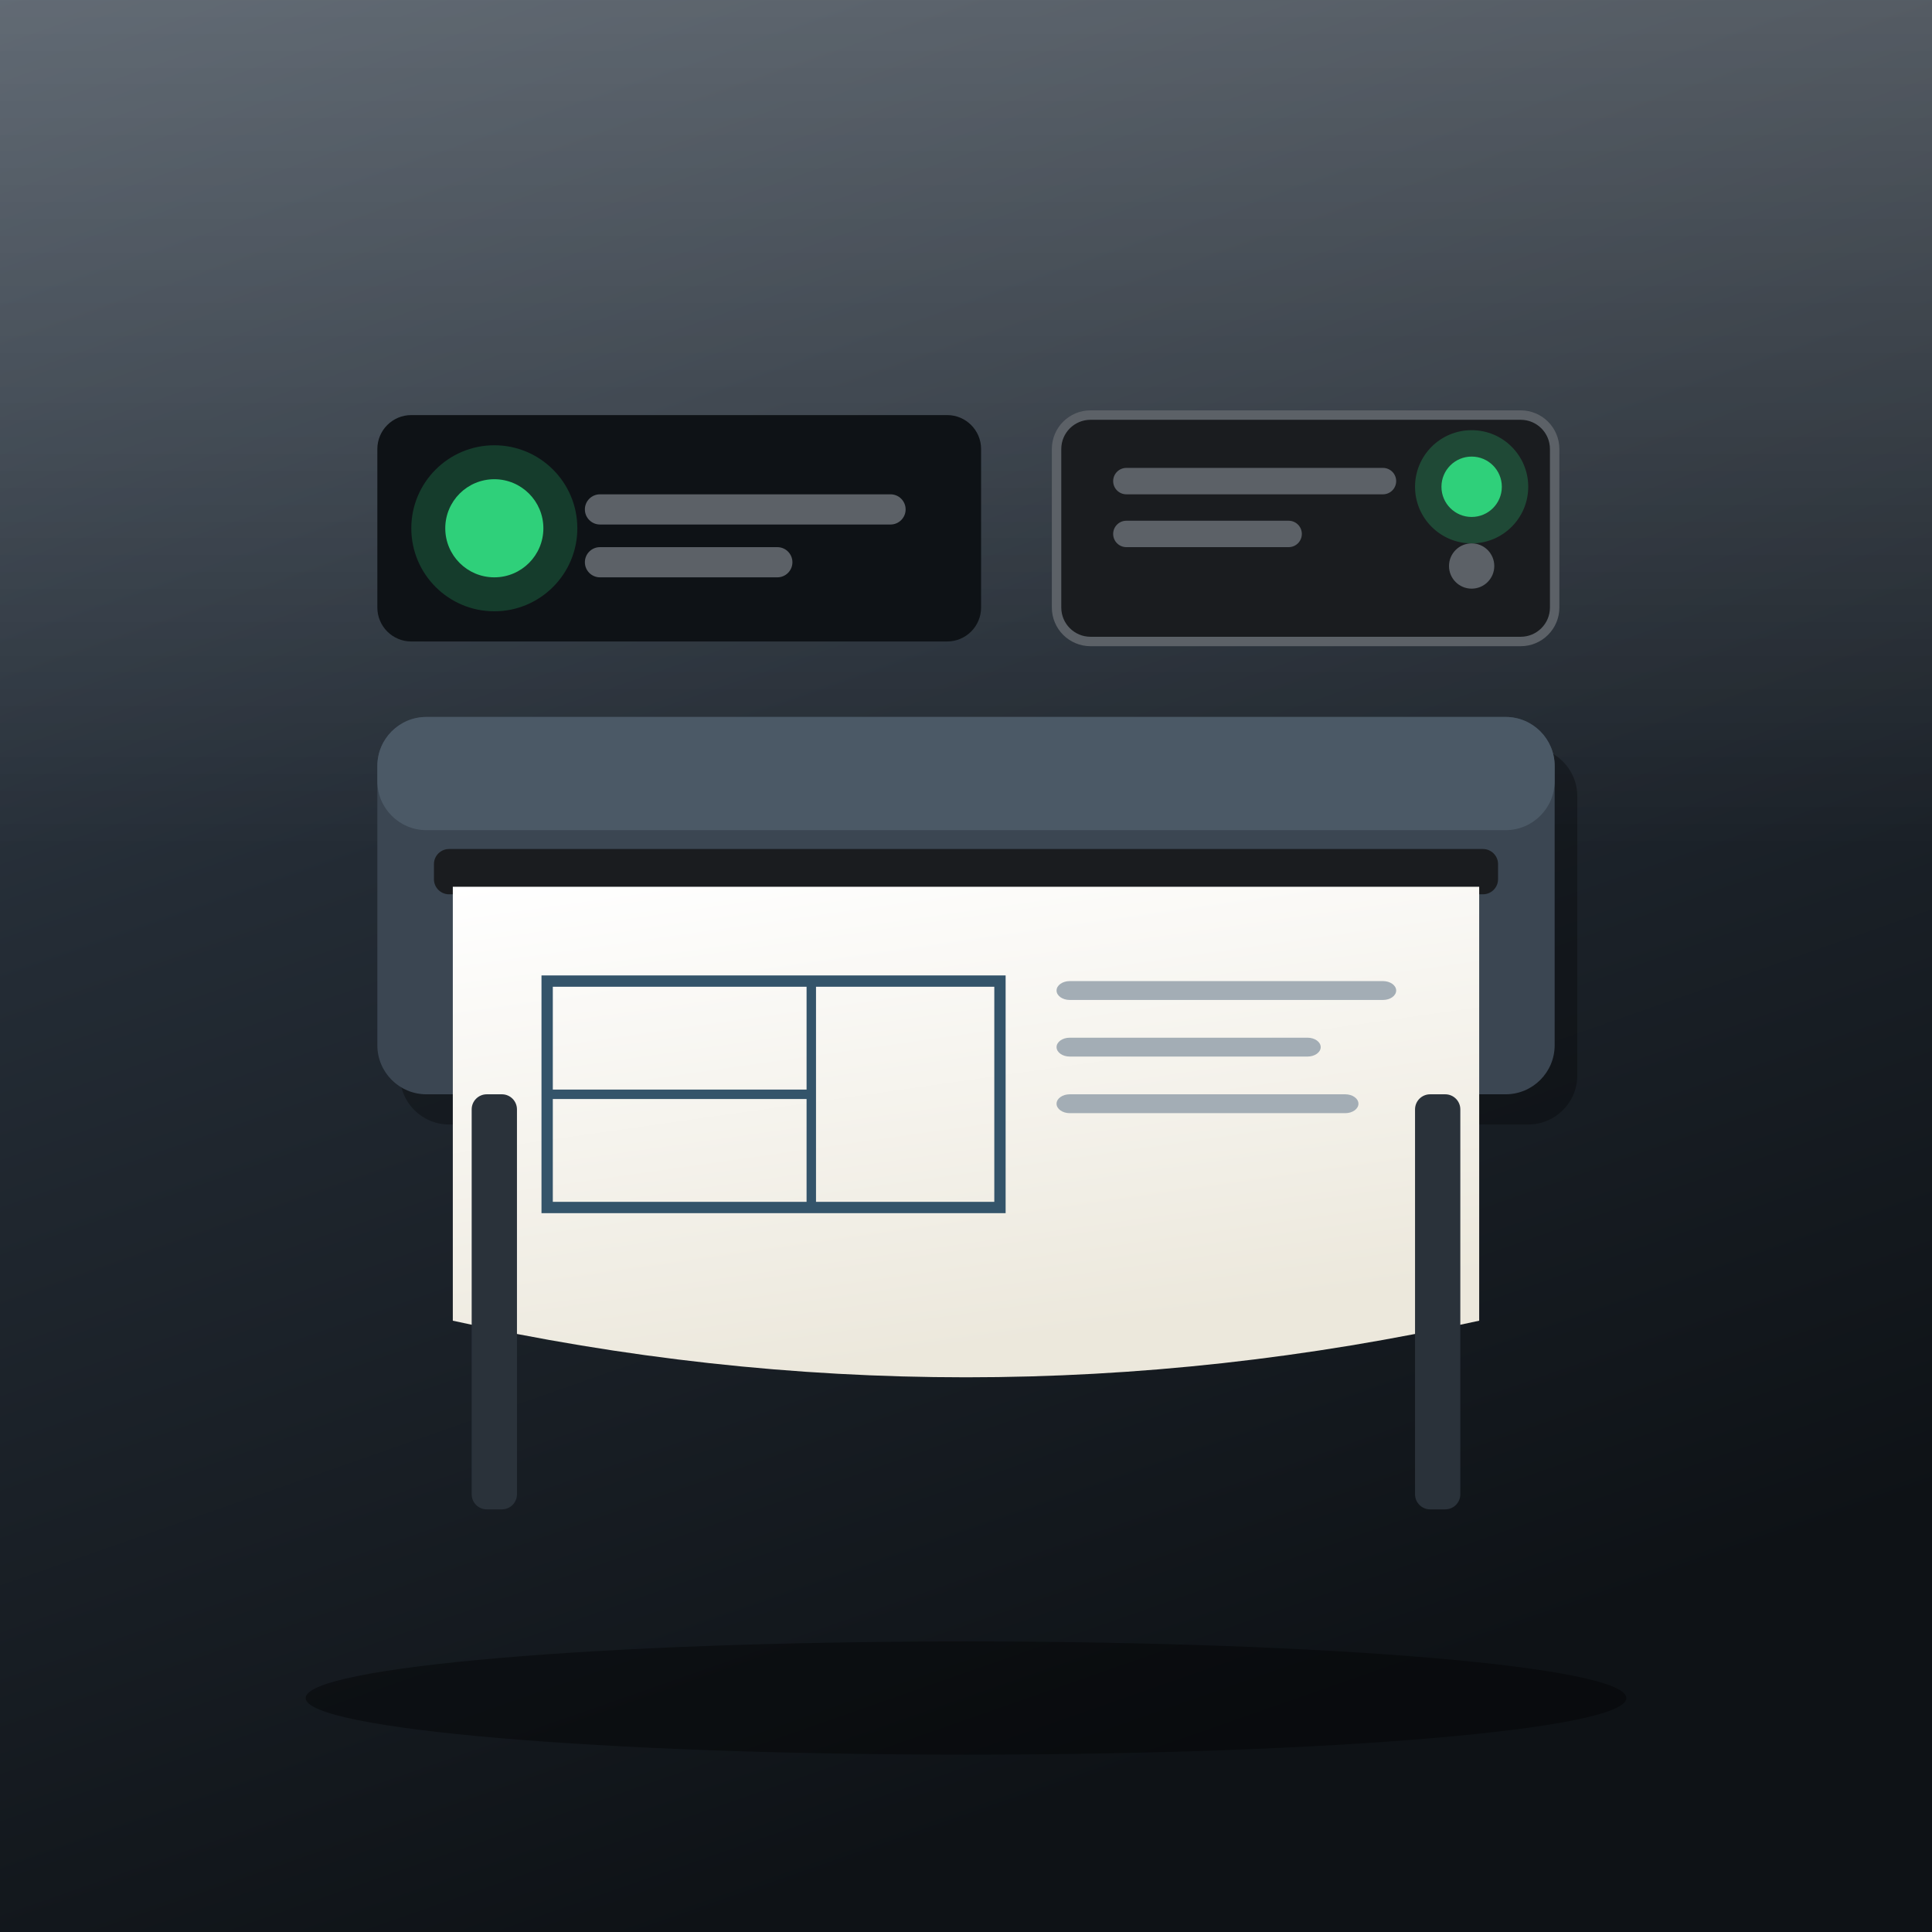
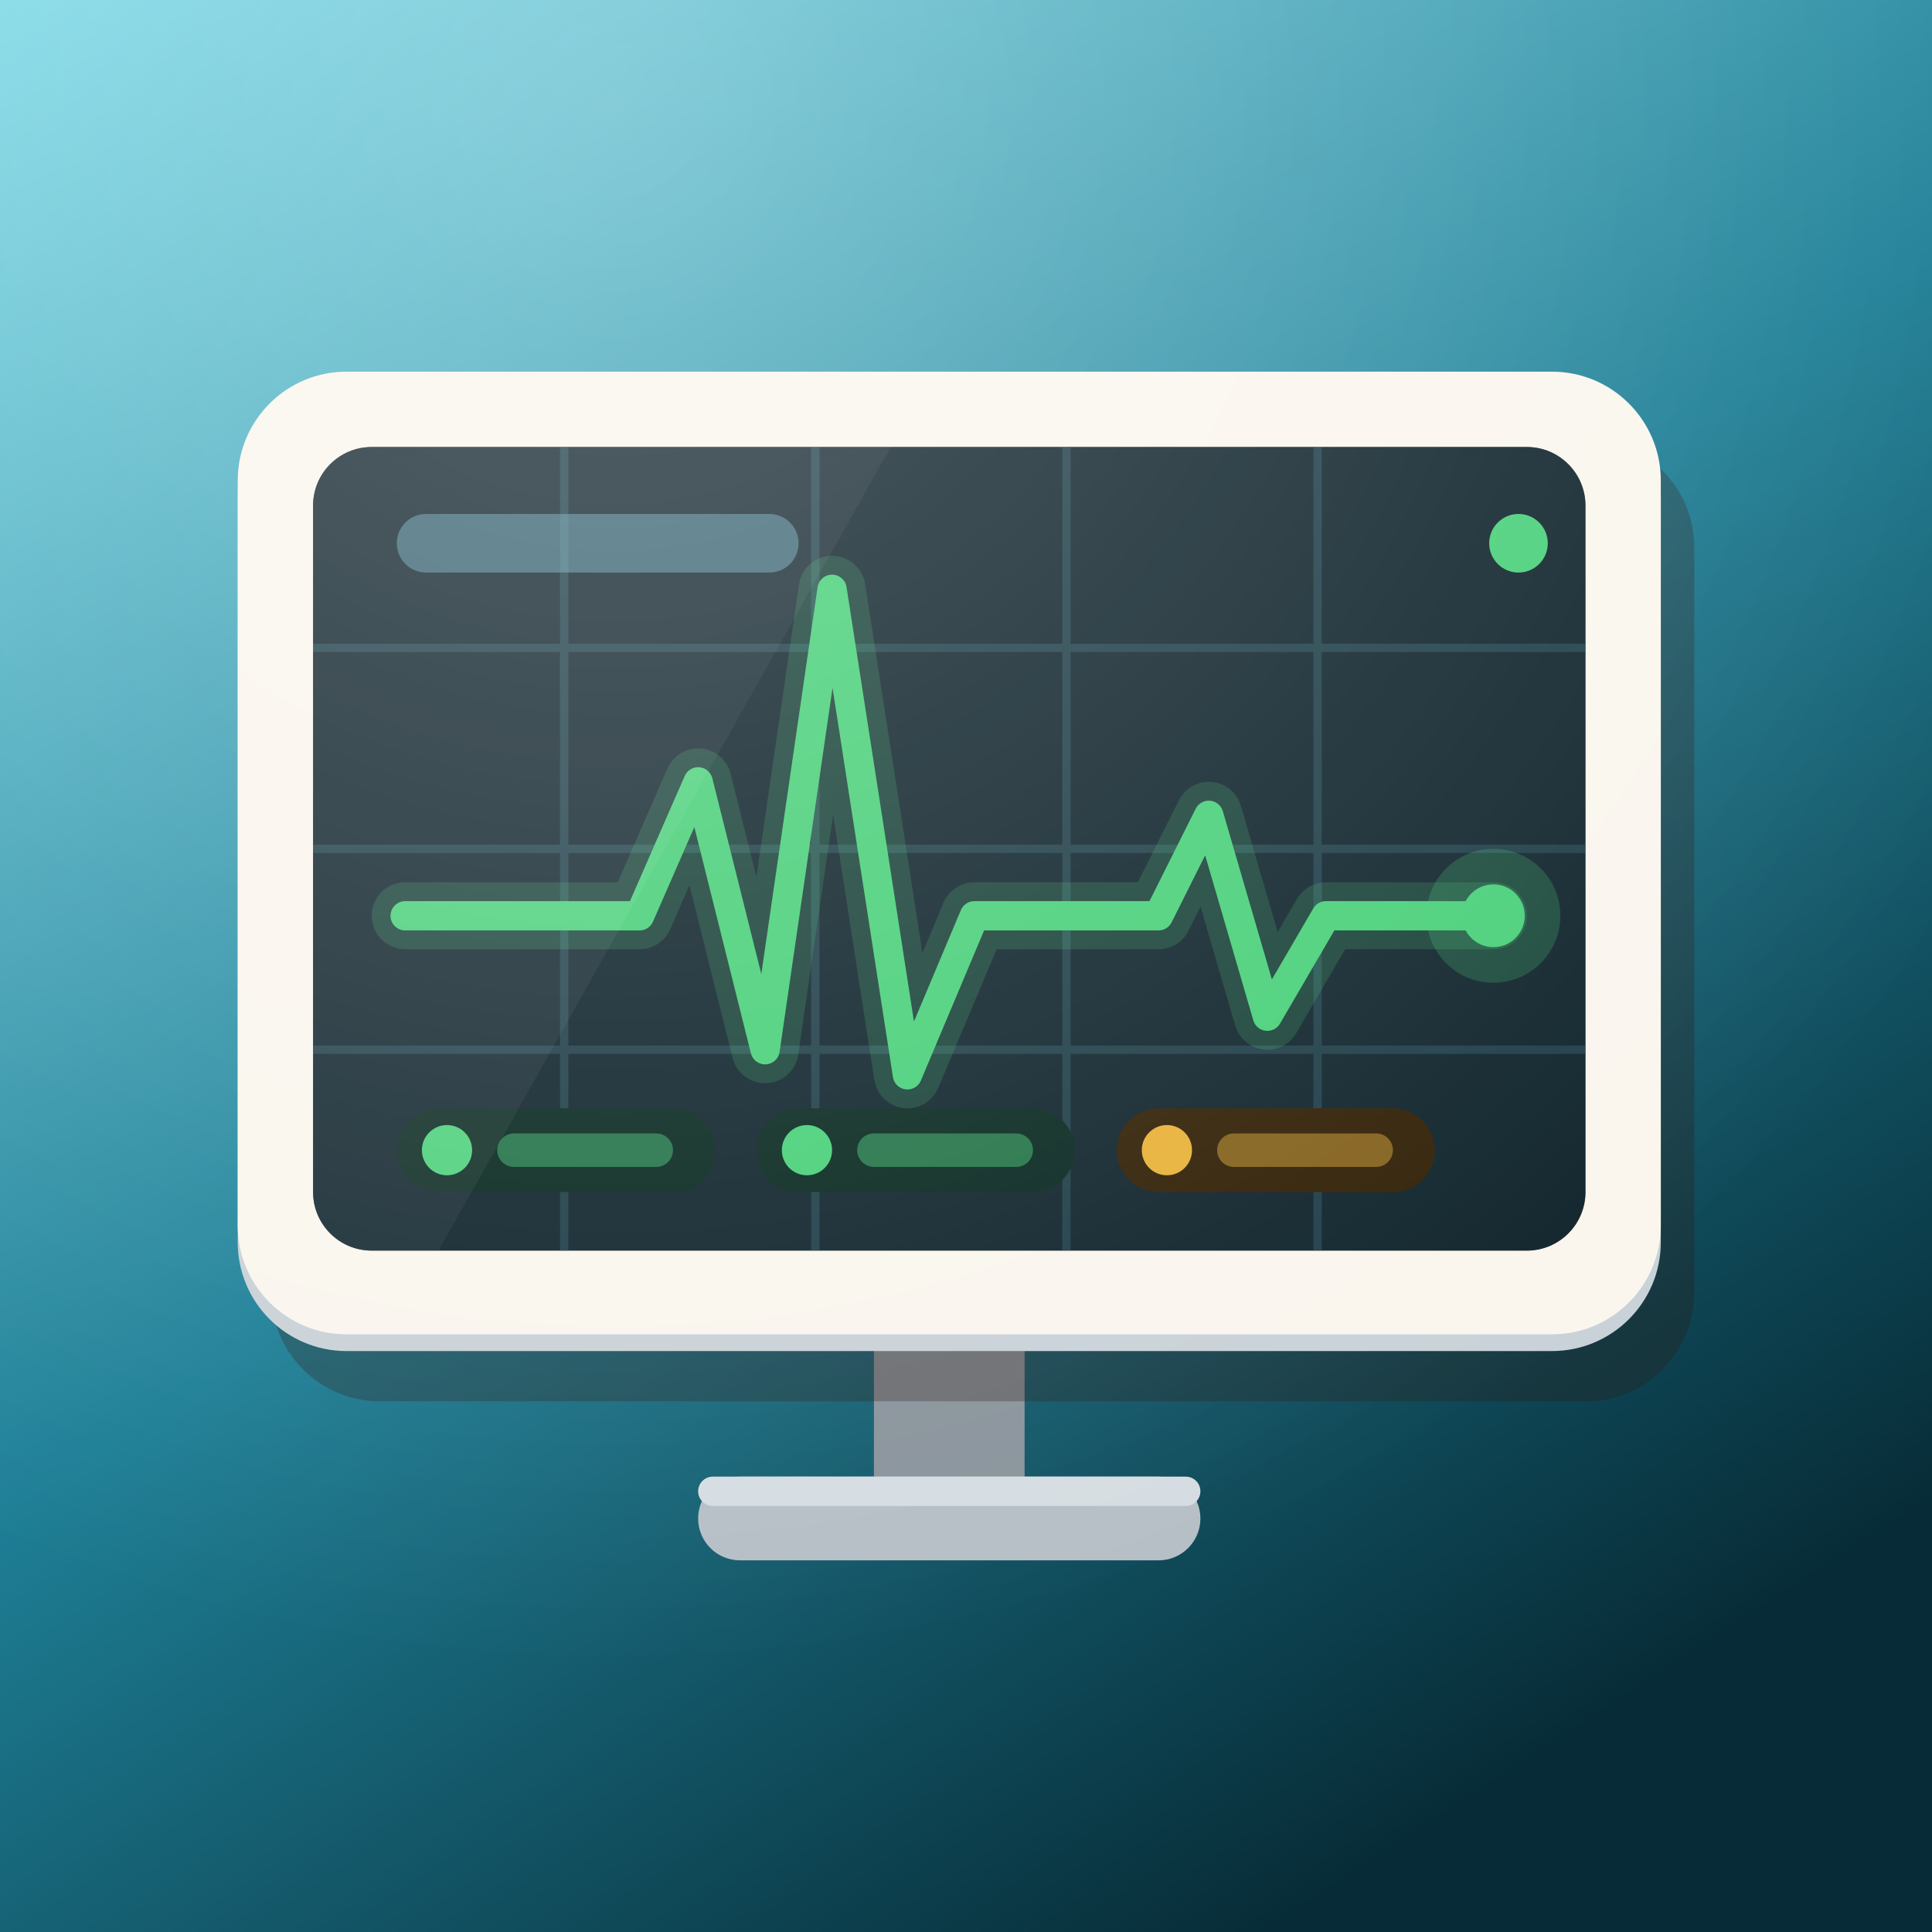
- <svg xmlns="http://www.w3.org/2000/svg" viewBox="0 0 1024 1024" width="100%" height="100%">
+ <svg xmlns="http://www.w3.org/2000/svg" viewBox="0 0 1024 1024" width="100%" height="100%" preserveAspectRatio="xMidYMid meet">
  <defs>
-     <linearGradient id="tile" x1="0" y1="0" x2="0.35" y2="1">
-       <stop offset="0%" stop-color="#3b4652" />
-       <stop offset="46%" stop-color="#232b34" />
-       <stop offset="100%" stop-color="#0e1216" />
+     <linearGradient id="git" x1="0" y1="0" x2="0.65" y2="1">
+       <stop offset="0%" stop-color="#79d8e6" />
+       <stop offset="55%" stop-color="#1e7f96" />
+       <stop offset="100%" stop-color="#072c37" />
    </linearGradient>
-     <linearGradient id="glare" x1="0" y1="0" x2="0" y2="1">
-       <stop offset="0%" stop-color="#fff" stop-opacity=".20" />
-       <stop offset="44%" stop-color="#fff" stop-opacity="0" />
-     </linearGradient>
-     <linearGradient id="pap" x1="0" y1="0" x2="0.3" y2="1">
-       <stop offset="0%" stop-color="#ffffff" />
-       <stop offset="100%" stop-color="#ece8dc" />
-     </linearGradient>
-     <linearGradient id="trace" x1="0" y1="0" x2="0.3" y2="1">
-       <stop offset="0%" stop-color="#fbf7ec" />
-       <stop offset="100%" stop-color="#e7dfc9" />
-     </linearGradient>
-     <linearGradient id="brassy" x1="0" y1="0" x2="0" y2="1">
-       <stop offset="0%" stop-color="#e2b86c" />
-       <stop offset="100%" stop-color="#9a6f2c" />
-     </linearGradient>
-     <linearGradient id="steel" x1="0" y1="0" x2="0" y2="1">
-       <stop offset="0%" stop-color="#e3e8ec" />
-       <stop offset="100%" stop-color="#9aa5ad" />
-     </linearGradient>
+     <radialGradient id="glit" cx="32%" cy="6%" r="80%">
+       <stop offset="0%" stop-color="#ffffff" stop-opacity=".26" />
+       <stop offset="100%" stop-color="#ffffff" stop-opacity="0" />
+     </radialGradient>
  </defs>
-   <rect width="1024" height="1024" fill="url(#tile)" />
-   <rect width="1024" height="1024" fill="url(#glare)" />
-   <ellipse cx="512" cy="900" rx="350" ry="30" fill="#000" opacity=".38" />
-   <rect x="200" y="380" width="624" height="200" rx="26" fill="#000" opacity=".3" transform="translate(12 16)" />
-   <rect x="200" y="380" width="624" height="200" rx="26" fill="#3b4652" />
-   <rect x="200" y="380" width="624" height="60" rx="26" fill="#4b5966" />
-   <rect x="230" y="450" width="564" height="24" rx="8" fill="#1a1c1f" />
-   <path d="M 240 470 L 784 470 L 784 700 Q 512 760 240 700 Z" fill="url(#pap)" />
-   <rect x="290" y="520" width="240" height="120" fill="none" stroke="#34546a" stroke-width="6" />
-   <path d="M 290 580 L 430 580 M 430 520 L 430 640" stroke="#34546a" stroke-width="5" />
-   <rect x="560" y="520" width="180" height="10" rx="7" fill="#a3adb5" />
-   <rect x="560" y="550" width="140" height="10" rx="7" fill="#a3adb5" />
-   <rect x="560" y="580" width="160" height="10" rx="7" fill="#a3adb5" />
-   <rect x="250" y="580" width="24" height="220" rx="8" fill="#2a323a" />
-   <rect x="750" y="580" width="24" height="220" rx="8" fill="#2a323a" />
-   <rect x="560" y="220" width="264" height="120" rx="18" fill="#1a1c1f" />
-   <rect x="560" y="220" width="264" height="120" rx="18" fill="none" stroke="#5c6167" stroke-width="5" />
-   <rect x="590" y="248" width="150" height="14" rx="7" fill="#5c6167" />
-   <rect x="590" y="276" width="100" height="14" rx="7" fill="#5c6167" />
-   <circle cx="780" cy="258" r="16" fill="#2fd07a" />
-   <circle cx="780" cy="258" r="30" fill="#2fd07a" opacity=".25" />
-   <circle cx="780" cy="300" r="12" fill="#5c6167" />
-   <rect x="200" y="220" width="320" height="120" rx="18" fill="#0e1216" />
-   <circle cx="262" cy="280" r="26" fill="#2fd07a" />
-   <circle cx="262" cy="280" r="44" fill="#2fd07a" opacity=".22" />
-   <rect x="310" y="262" width="170" height="16" rx="8" fill="#5c6167" />
-   <rect x="310" y="290" width="110" height="16" rx="8" fill="#5c6167" />
+   <rect x="0" y="0" width="1024" height="1024" fill="url(#git)" />
+   <g id="art" transform="translate(-64.78,-69.22) scale(2.2184)">
+     <rect x="238" y="342" width="36" height="48" fill="#8a949c" />
+     <rect x="196" y="384" width="120" height="20" rx="10" fill="#b6bfc6" />
+     <rect x="196" y="384" width="120" height="7" rx="3.5" fill="#d6dde2" />
+     <rect x="86" y="124" width="340" height="230" rx="26" fill="#2a1810" opacity=".30" transform="translate(8,12)" />
+     <rect x="86" y="124" width="340" height="230" rx="26" fill="#c9d2d8" />
+     <rect x="86" y="124" width="340" height="230" rx="26" fill="#faf6ee" transform="translate(0,-4)" />
+     <rect x="104" y="138" width="304" height="192" rx="14" fill="#0d1a20" />
+     <rect x="104" y="138" width="304" height="192" rx="14" fill="#16303a" opacity=".55" />
+     <g stroke="#3d6f7e" stroke-width="2" opacity=".35">
+       <path d="M104 186 L408 186 M104 234 L408 234 M104 282 L408 282" />
+       <path d="M164 138 L164 330 M224 138 L224 330 M284 138 L284 330 M344 138 L344 330" />
+     </g>
+     <path d="M126 250 L166 250 L182 250 L196 218 L212 282 L228 172 L246 288 L262 250 L292 250 L306 250 L318 226 L332 274 L346 250 L386 250" fill="none" stroke="#4ad07a" stroke-width="16" opacity=".18" stroke-linecap="round" stroke-linejoin="round" />
+     <path d="M126 250 L166 250 L182 250 L196 218 L212 282 L228 172 L246 288 L262 250 L292 250 L306 250 L318 226 L332 274 L346 250 L386 250" fill="none" stroke="#4ad07a" stroke-width="7" stroke-linecap="round" stroke-linejoin="round" />
+     <circle cx="386" cy="250" r="16" fill="#4ad07a" opacity=".22" />
+     <circle cx="386" cy="250" r="7.5" fill="#4ad07a" />
+     <g>
+       <rect x="124" y="296" width="76" height="20" rx="10" fill="#0a2a22" />
+       <circle cx="136" cy="306" r="6" fill="#4ad07a" />
+       <rect x="148" y="302" width="42" height="8" rx="4" fill="#4ad07a" opacity=".45" />
+       <rect x="210" y="296" width="76" height="20" rx="10" fill="#0a2a22" />
+       <circle cx="222" cy="306" r="6" fill="#4ad07a" />
+       <rect x="234" y="302" width="42" height="8" rx="4" fill="#4ad07a" opacity=".45" />
+       <rect x="296" y="296" width="76" height="20" rx="10" fill="#332208" />
+       <circle cx="308" cy="306" r="6" fill="#e8b23a" />
+       <rect x="320" y="302" width="42" height="8" rx="4" fill="#e8b23a" opacity=".45" />
+     </g>
+     <rect x="124" y="154" width="96" height="14" rx="7" fill="#5f9bab" opacity=".55" />
+     <circle cx="392" cy="161" r="7" fill="#4ad07a" />
+     <path d="M104 152 A14 14 0 0 1 118 138 L242 138 L134 330 L104 330 Z" fill="#fff" opacity=".05" />
+   </g>
+   <rect x="0" y="0" width="1024" height="1024" fill="url(#glit)" />
</svg>
